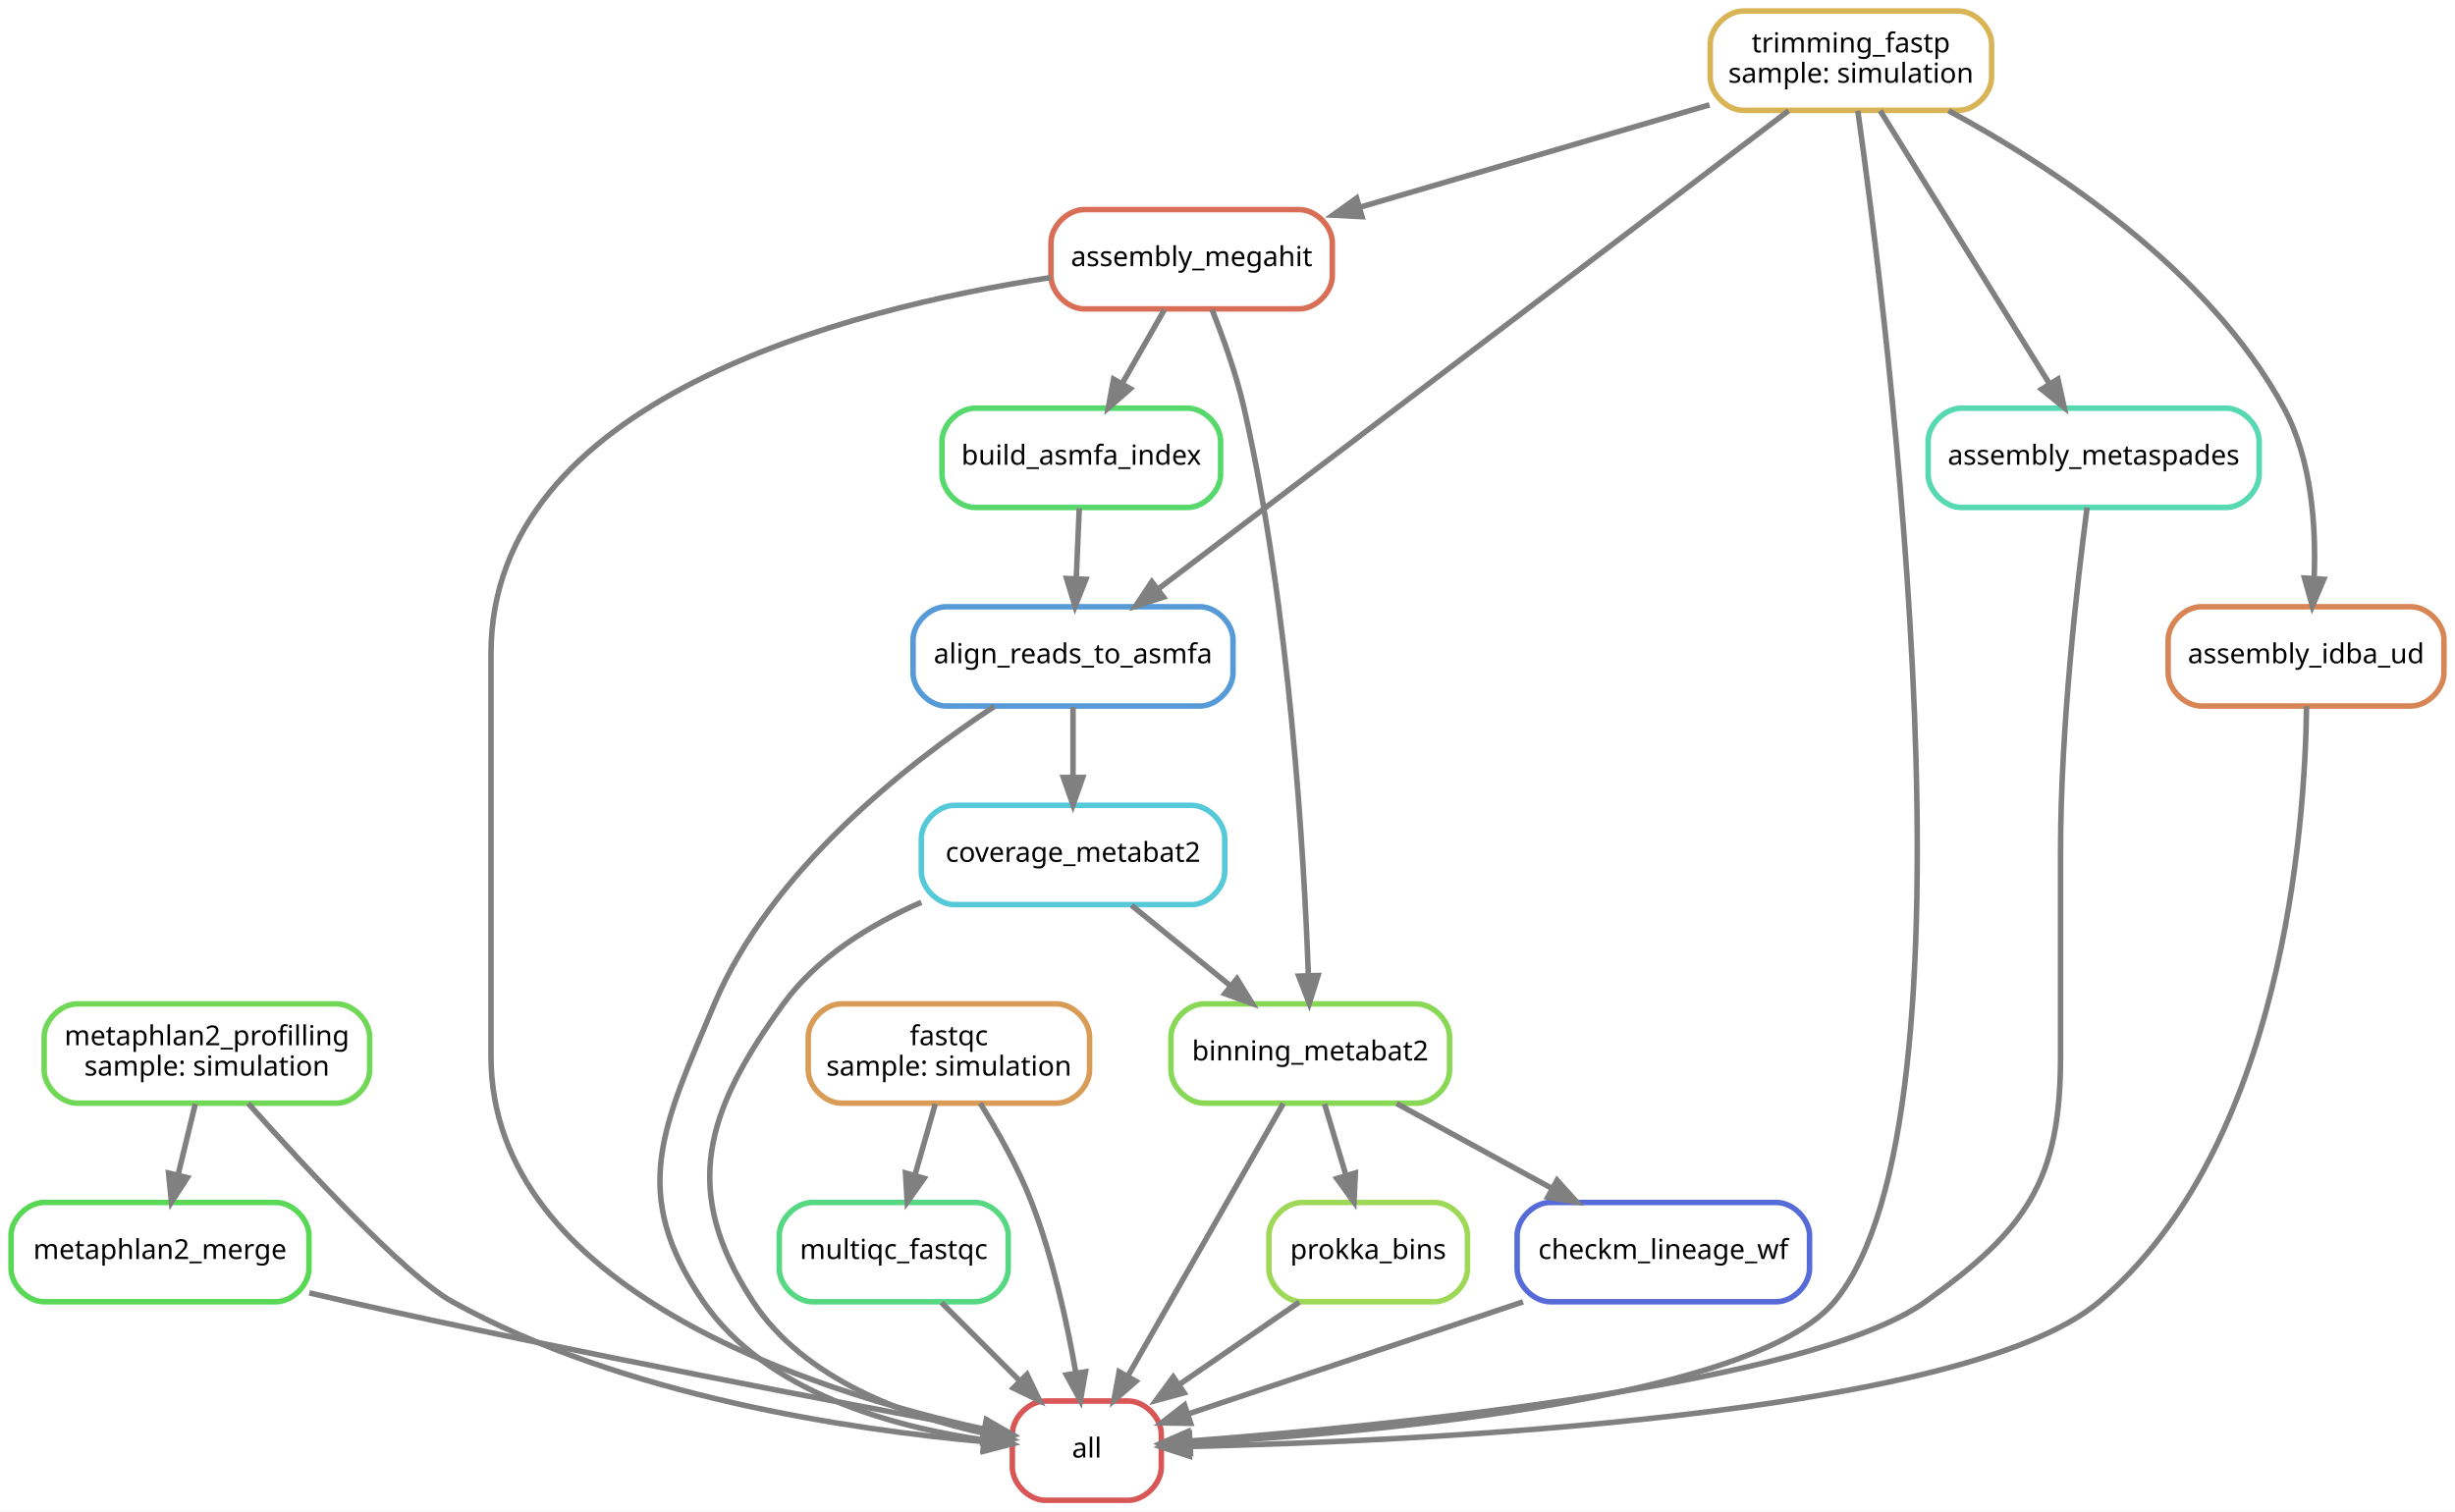
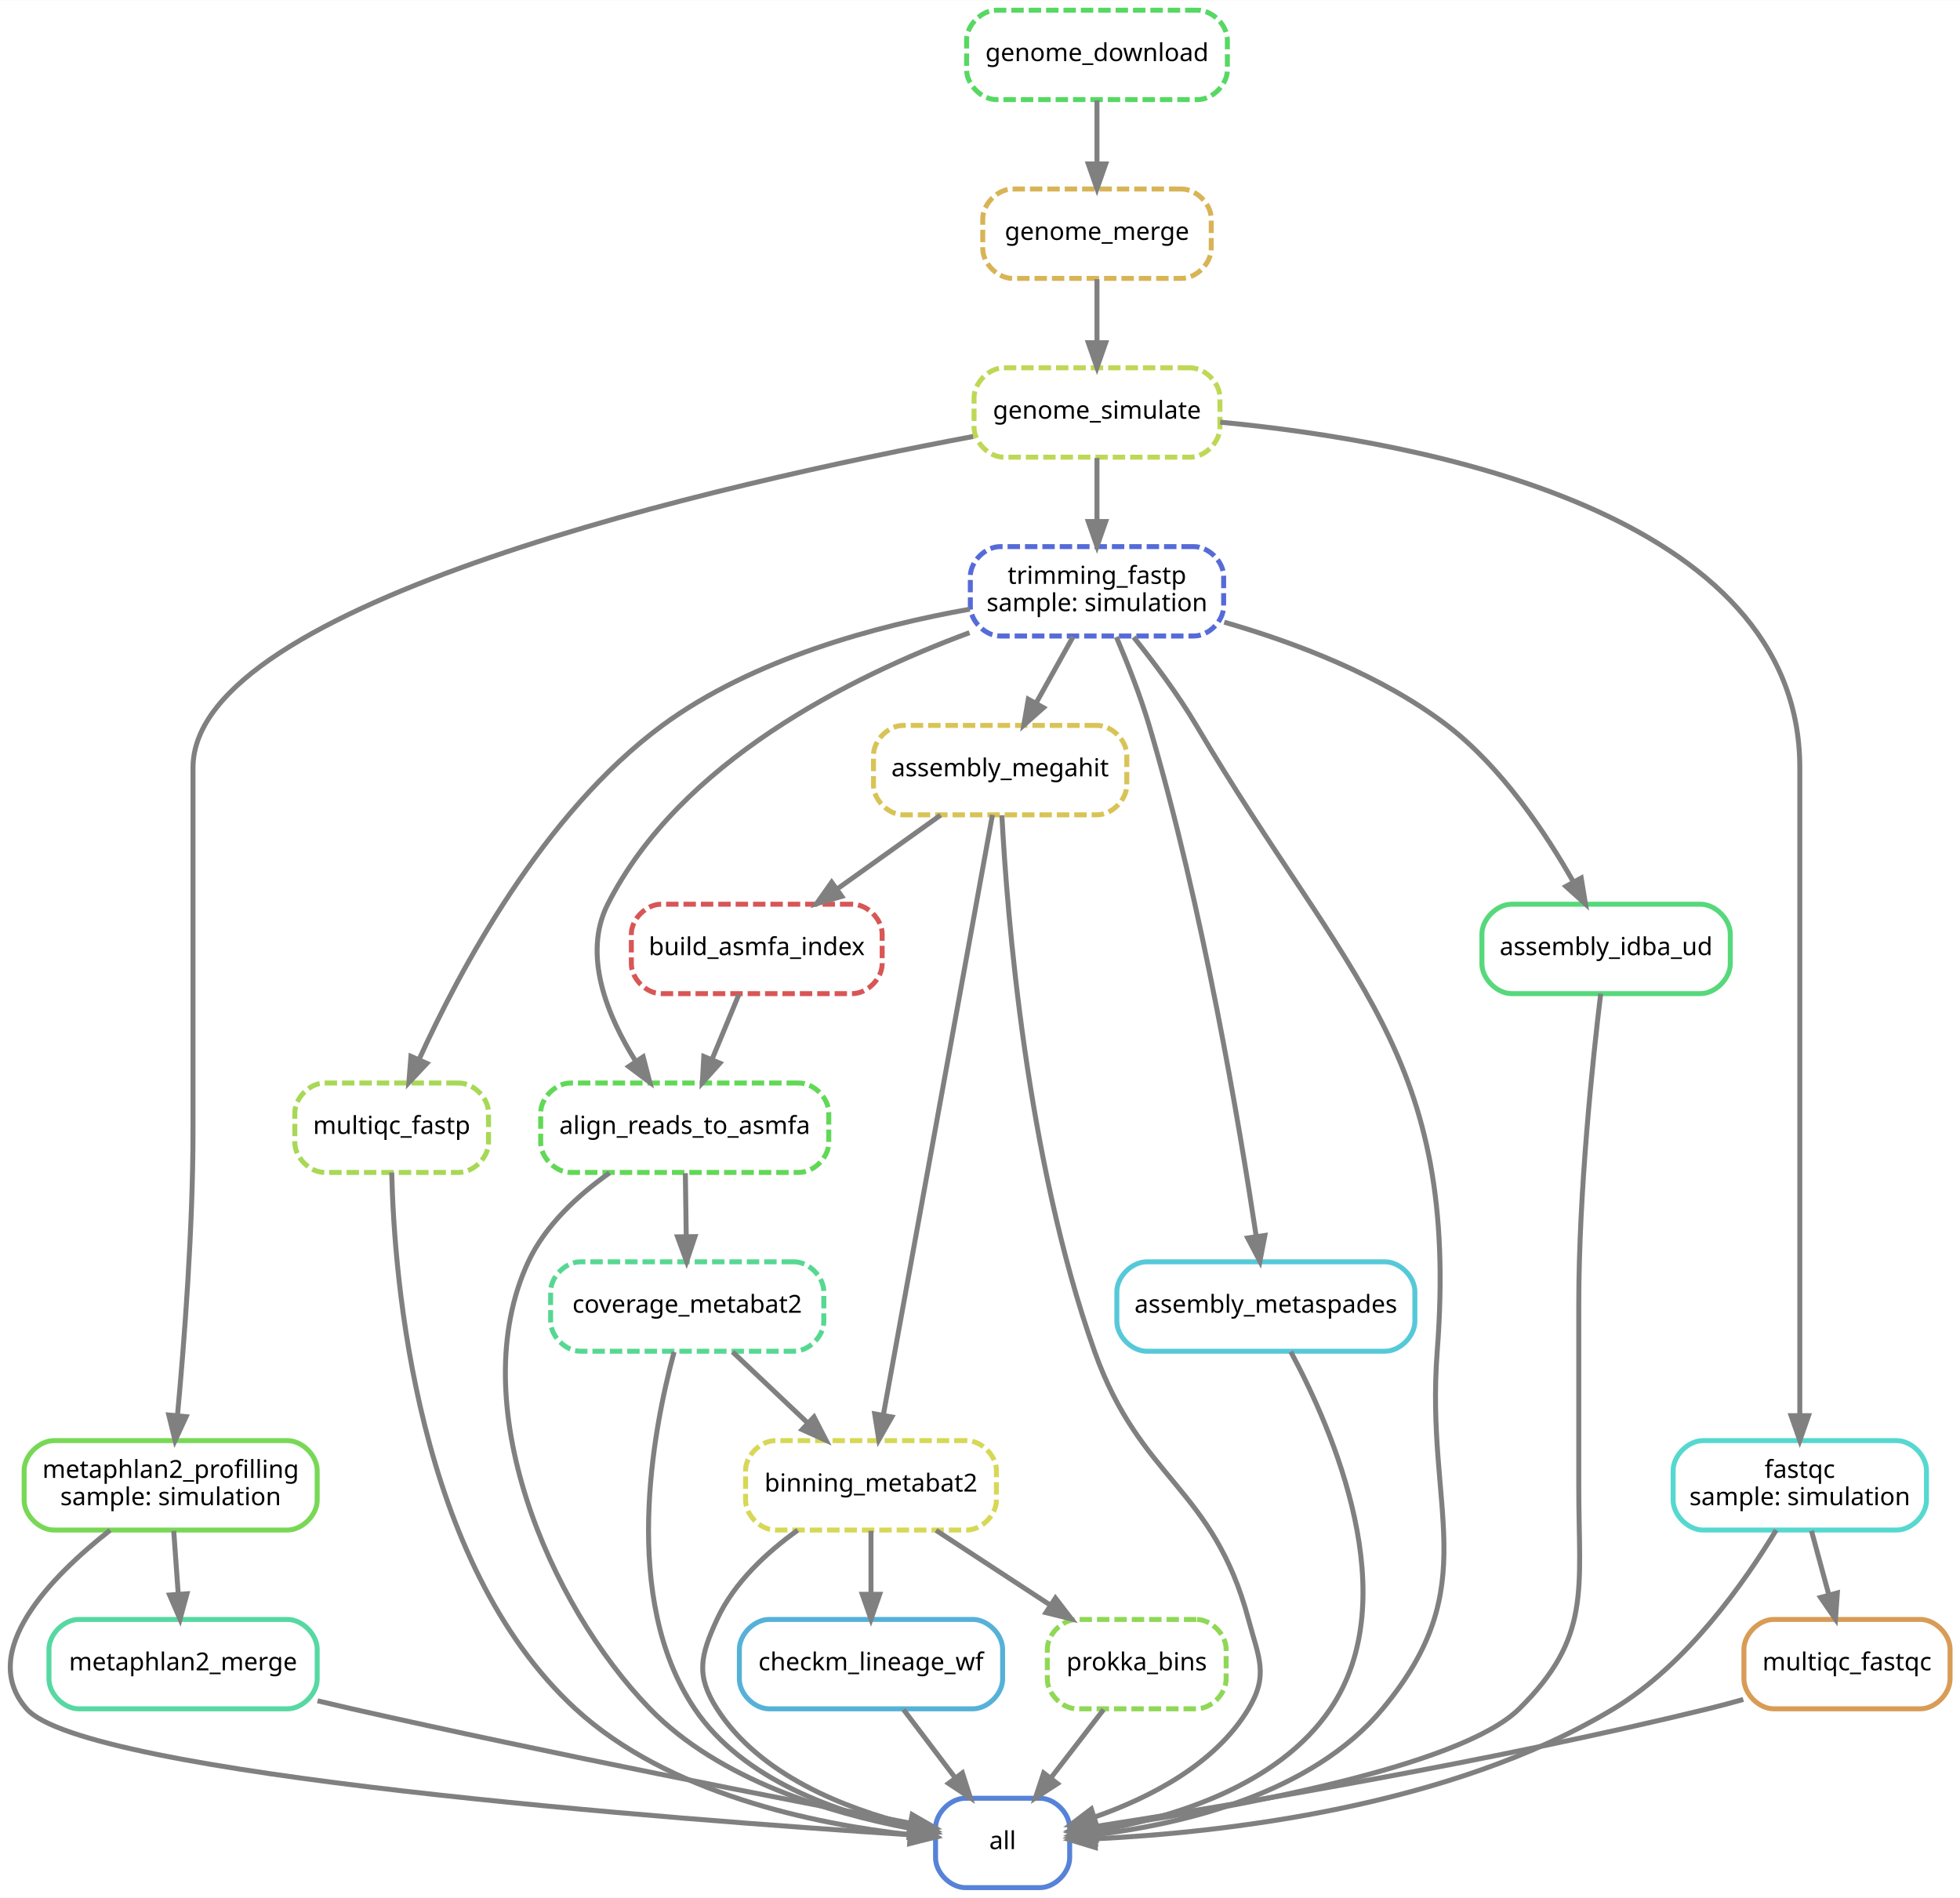
- <svg xmlns="http://www.w3.org/2000/svg" width="890pt" height="548pt" viewBox="0.00 0.00 890.00 548.00">
-   <g id="graph0" class="graph" transform="scale(1 1) rotate(0) translate(4 544)">
-     <polygon fill="white" stroke="none" points="-4,4 -4,-544 886,-544 886,4 -4,4" />
+ <svg xmlns="http://www.w3.org/2000/svg" width="789pt" height="764pt" viewBox="0.00 0.00 789.22 764.00">
+   <g id="graph0" class="graph" transform="scale(1 1) rotate(0) translate(4 760)">
+     <polygon fill="white" stroke="none" points="-4,4 -4,-760 785.216,-760 785.216,4 -4,4" />
    <g id="node1" class="node">
-       <path fill="none" stroke="#d85656" stroke-width="2" d="M405,-36C405,-36 375,-36 375,-36 369,-36 363,-30 363,-24 363,-24 363,-12 363,-12 363,-6 369,-0 375,-0 375,-0 405,-0 405,-0 411,-0 417,-6 417,-12 417,-12 417,-24 417,-24 417,-30 411,-36 405,-36" />
-       <text text-anchor="middle" x="390" y="-15.5" font-family="sans" font-size="10.00">all</text>
+       <path fill="none" stroke="#5682d8" stroke-width="2" d="M414.716,-36C414.716,-36 384.716,-36 384.716,-36 378.716,-36 372.716,-30 372.716,-24 372.716,-24 372.716,-12 372.716,-12 372.716,-6 378.716,-0 384.716,-0 384.716,-0 414.716,-0 414.716,-0 420.716,-0 426.716,-6 426.716,-12 426.716,-12 426.716,-24 426.716,-24 426.716,-30 420.716,-36 414.716,-36" />
+       <text text-anchor="middle" x="399.716" y="-15.5" font-family="sans" font-size="10.00">all</text>
    </g>
    <g id="node2" class="node">
-       <path fill="none" stroke="#70d856" stroke-width="2" d="M118,-180C118,-180 24,-180 24,-180 18,-180 12,-174 12,-168 12,-168 12,-156 12,-156 12,-150 18,-144 24,-144 24,-144 118,-144 118,-144 124,-144 130,-150 130,-156 130,-156 130,-168 130,-168 130,-174 124,-180 118,-180" />
-       <text text-anchor="middle" x="71" y="-165" font-family="sans" font-size="10.00">metaphlan2_profilling</text>
-       <text text-anchor="middle" x="71" y="-154" font-family="sans" font-size="10.00">sample: simulation</text>
+       <path fill="none" stroke="#56b1d8" stroke-width="2" d="M387.716,-108C387.716,-108 305.716,-108 305.716,-108 299.716,-108 293.716,-102 293.716,-96 293.716,-96 293.716,-84 293.716,-84 293.716,-78 299.716,-72 305.716,-72 305.716,-72 387.716,-72 387.716,-72 393.716,-72 399.716,-78 399.716,-84 399.716,-84 399.716,-96 399.716,-96 399.716,-102 393.716,-108 387.716,-108" />
+       <text text-anchor="middle" x="346.716" y="-87.5" font-family="sans" font-size="10.00">checkm_lineage_wf</text>
    </g>
    <g id="edge1" class="edge">
-       <path fill="none" stroke="grey" stroke-width="2" d="M86.014,-143.873C106.606,-120.771 142.989,-81.425 160,-72 221.981,-37.66 305.17,-25.529 352.637,-21.273" />
-       <polygon fill="grey" stroke="grey" stroke-width="2" points="353.091,-24.747 362.769,-20.436 352.514,-17.771 353.091,-24.747" />
+       <path fill="none" stroke="grey" stroke-width="2" d="M359.817,-71.697C366.107,-63.389 373.764,-53.277 380.681,-44.141" />
+       <polygon fill="grey" stroke="grey" stroke-width="2" points="383.52,-46.19 386.766,-36.104 377.939,-41.964 383.52,-46.19" />
+     </g>
+     <g id="node3" class="node">
+       <path fill="none" stroke="#56d8a2" stroke-width="2" d="M111.716,-108C111.716,-108 27.716,-108 27.716,-108 21.716,-108 15.716,-102 15.716,-96 15.716,-96 15.716,-84 15.716,-84 15.716,-78 21.716,-72 27.716,-72 27.716,-72 111.716,-72 111.716,-72 117.716,-72 123.716,-78 123.716,-84 123.716,-84 123.716,-96 123.716,-96 123.716,-102 117.716,-108 111.716,-108" />
+       <text text-anchor="middle" x="69.716" y="-87.5" font-family="sans" font-size="10.00">metaphlan2_merge</text>
+     </g>
+     <g id="edge2" class="edge">
+       <path fill="none" stroke="grey" stroke-width="2" d="M123.854,-75.23C128.536,-74.111 133.206,-73.019 137.716,-72 217.543,-53.958 311.719,-35.622 362.594,-25.959" />
+       <polygon fill="grey" stroke="grey" stroke-width="2" points="363.299,-29.388 372.473,-24.089 361.997,-22.51 363.299,-29.388" />
+     </g>
+     <g id="node4" class="node">
+       <path fill="none" stroke="#78d856" stroke-width="2" d="M111.716,-180C111.716,-180 17.716,-180 17.716,-180 11.716,-180 5.716,-174 5.716,-168 5.716,-168 5.716,-156 5.716,-156 5.716,-150 11.716,-144 17.716,-144 17.716,-144 111.716,-144 111.716,-144 117.716,-144 123.716,-150 123.716,-156 123.716,-156 123.716,-168 123.716,-168 123.716,-174 117.716,-180 111.716,-180" />
+       <text text-anchor="middle" x="64.716" y="-165" font-family="sans" font-size="10.00">metaphlan2_profilling</text>
+       <text text-anchor="middle" x="64.716" y="-154" font-family="sans" font-size="10.00">sample: simulation</text>
+     </g>
+     <g id="edge3" class="edge">
+       <path fill="none" stroke="grey" stroke-width="2" d="M40.348,-143.942C16.572,-125.26 -13.312,-94.911 6.716,-72 29.977,-45.392 268.762,-27.37 362.365,-21.279" />
+       <polygon fill="grey" stroke="grey" stroke-width="2" points="362.764,-24.761 372.519,-20.628 362.316,-17.775 362.764,-24.761" />
+     </g>
+     <g id="edge16" class="edge">
+       <path fill="none" stroke="grey" stroke-width="2" d="M65.952,-143.697C66.503,-135.983 67.165,-126.712 67.78,-118.112" />
+       <polygon fill="grey" stroke="grey" stroke-width="2" points="71.273,-118.328 68.495,-108.104 64.291,-117.83 71.273,-118.328" />
+     </g>
+     <g id="node5" class="node">
+       <path fill="none" stroke="#566bd8" stroke-width="2" stroke-dasharray="5,2" d="M476.716,-540C476.716,-540 398.716,-540 398.716,-540 392.716,-540 386.716,-534 386.716,-528 386.716,-528 386.716,-516 386.716,-516 386.716,-510 392.716,-504 398.716,-504 398.716,-504 476.716,-504 476.716,-504 482.716,-504 488.716,-510 488.716,-516 488.716,-516 488.716,-528 488.716,-528 488.716,-534 482.716,-540 476.716,-540" />
+       <text text-anchor="middle" x="437.716" y="-525" font-family="sans" font-size="10.00">trimming_fastp</text>
+       <text text-anchor="middle" x="437.716" y="-514" font-family="sans" font-size="10.00">sample: simulation</text>
+     </g>
+     <g id="edge4" class="edge">
+       <path fill="none" stroke="grey" stroke-width="2" d="M452.463,-503.55C460.514,-493.535 470.32,-480.501 477.716,-468 538.83,-364.716 583.805,-335.666 574.716,-216 569.813,-151.443 594.15,-121.748 552.716,-72 524.144,-37.694 472.135,-25.555 436.767,-21.283" />
+       <polygon fill="grey" stroke="grey" stroke-width="2" points="437.13,-17.802 426.818,-20.234 436.396,-24.763 437.13,-17.802" />
    </g>
    <g id="node7" class="node">
-       <path fill="none" stroke="#59d856" stroke-width="2" d="M96,-108C96,-108 12,-108 12,-108 6,-108 0,-102 0,-96 0,-96 0,-84 0,-84 0,-78 6,-72 12,-72 12,-72 96,-72 96,-72 102,-72 108,-78 108,-84 108,-84 108,-96 108,-96 108,-102 102,-108 96,-108" />
-       <text text-anchor="middle" x="54" y="-87.5" font-family="sans" font-size="10.00">metaphlan2_merge</text>
+       <path fill="none" stroke="#56d87b" stroke-width="2" d="M680.716,-396C680.716,-396 604.716,-396 604.716,-396 598.716,-396 592.716,-390 592.716,-384 592.716,-384 592.716,-372 592.716,-372 592.716,-366 598.716,-360 604.716,-360 604.716,-360 680.716,-360 680.716,-360 686.716,-360 692.716,-366 692.716,-372 692.716,-372 692.716,-384 692.716,-384 692.716,-390 686.716,-396 680.716,-396" />
+       <text text-anchor="middle" x="642.716" y="-375.5" font-family="sans" font-size="10.00">assembly_idba_ud</text>
+     </g>
+     <g id="edge20" class="edge">
+       <path fill="none" stroke="grey" stroke-width="2" d="M488.955,-509.57C517.439,-501.392 552.346,-488.191 578.716,-468 600.762,-451.12 618.467,-424.574 629.618,-404.861" />
+       <polygon fill="grey" stroke="grey" stroke-width="2" points="632.694,-406.53 634.414,-396.076 626.55,-403.176 632.694,-406.53" />
+     </g>
+     <g id="node8" class="node">
+       <path fill="none" stroke="#a7d856" stroke-width="2" stroke-dasharray="5,2" d="M180.716,-324C180.716,-324 126.716,-324 126.716,-324 120.716,-324 114.716,-318 114.716,-312 114.716,-312 114.716,-300 114.716,-300 114.716,-294 120.716,-288 126.716,-288 126.716,-288 180.716,-288 180.716,-288 186.716,-288 192.716,-294 192.716,-300 192.716,-300 192.716,-312 192.716,-312 192.716,-318 186.716,-324 180.716,-324" />
+       <text text-anchor="middle" x="153.716" y="-303.5" font-family="sans" font-size="10.00">multiqc_fastp</text>
+     </g>
+     <g id="edge21" class="edge">
+       <path fill="none" stroke="grey" stroke-width="2" d="M386.499,-514.804C349.236,-508.211 299.138,-494.828 262.716,-468 214.647,-432.592 180.969,-369.258 164.743,-333.489" />
+       <polygon fill="grey" stroke="grey" stroke-width="2" points="167.872,-331.911 160.631,-324.177 161.469,-334.738 167.872,-331.911" />
+     </g>
+     <g id="node9" class="node">
+       <path fill="none" stroke="#61d856" stroke-width="2" stroke-dasharray="5,2" d="M317.716,-324C317.716,-324 225.716,-324 225.716,-324 219.716,-324 213.716,-318 213.716,-312 213.716,-312 213.716,-300 213.716,-300 213.716,-294 219.716,-288 225.716,-288 225.716,-288 317.716,-288 317.716,-288 323.716,-288 329.716,-294 329.716,-300 329.716,-300 329.716,-312 329.716,-312 329.716,-318 323.716,-324 317.716,-324" />
+       <text text-anchor="middle" x="271.716" y="-303.5" font-family="sans" font-size="10.00">align_reads_to_asmfa</text>
+     </g>
+     <g id="edge23" class="edge">
+       <path fill="none" stroke="grey" stroke-width="2" d="M386.373,-505.342C338.319,-487.549 269.711,-453.281 240.716,-396 230.365,-375.551 240.624,-350.834 252.036,-332.641" />
+       <polygon fill="grey" stroke="grey" stroke-width="2" points="254.98,-334.536 257.647,-324.282 249.168,-330.635 254.98,-334.536" />
+     </g>
+     <g id="node12" class="node">
+       <path fill="none" stroke="#d8c356" stroke-width="2" stroke-dasharray="5,2" d="M437.716,-468C437.716,-468 359.716,-468 359.716,-468 353.716,-468 347.716,-462 347.716,-456 347.716,-456 347.716,-444 347.716,-444 347.716,-438 353.716,-432 359.716,-432 359.716,-432 437.716,-432 437.716,-432 443.716,-432 449.716,-438 449.716,-444 449.716,-444 449.716,-456 449.716,-456 449.716,-462 443.716,-468 437.716,-468" />
+       <text text-anchor="middle" x="398.716" y="-447.5" font-family="sans" font-size="10.00">assembly_megahit</text>
+     </g>
+     <g id="edge27" class="edge">
+       <path fill="none" stroke="grey" stroke-width="2" d="M428.076,-503.697C423.589,-495.644 418.158,-485.894 413.192,-476.982" />
+       <polygon fill="grey" stroke="grey" stroke-width="2" points="416.17,-475.137 408.246,-468.104 410.055,-478.544 416.17,-475.137" />
+     </g>
+     <g id="node13" class="node">
+       <path fill="none" stroke="#56c9d8" stroke-width="2" d="M553.716,-252C553.716,-252 457.716,-252 457.716,-252 451.716,-252 445.716,-246 445.716,-240 445.716,-240 445.716,-228 445.716,-228 445.716,-222 451.716,-216 457.716,-216 457.716,-216 553.716,-216 553.716,-216 559.716,-216 565.716,-222 565.716,-228 565.716,-228 565.716,-240 565.716,-240 565.716,-246 559.716,-252 553.716,-252" />
+       <text text-anchor="middle" x="505.716" y="-231.5" font-family="sans" font-size="10.00">assembly_metaspades</text>
+     </g>
+     <g id="edge28" class="edge">
+       <path fill="none" stroke="grey" stroke-width="2" d="M445.516,-503.61C449.866,-493.396 455.116,-480.146 458.716,-468 480.338,-395.052 495.194,-306.321 501.815,-262.38" />
+       <polygon fill="grey" stroke="grey" stroke-width="2" points="505.318,-262.616 503.32,-252.211 498.394,-261.591 505.318,-262.616" />
+     </g>
+     <g id="node6" class="node">
+       <path fill="none" stroke="#56d8d0" stroke-width="2" d="M759.716,-180C759.716,-180 681.716,-180 681.716,-180 675.716,-180 669.716,-174 669.716,-168 669.716,-168 669.716,-156 669.716,-156 669.716,-150 675.716,-144 681.716,-144 681.716,-144 759.716,-144 759.716,-144 765.716,-144 771.716,-150 771.716,-156 771.716,-156 771.716,-168 771.716,-168 771.716,-174 765.716,-180 759.716,-180" />
+       <text text-anchor="middle" x="720.716" y="-165" font-family="sans" font-size="10.00">fastqc</text>
+       <text text-anchor="middle" x="720.716" y="-154" font-family="sans" font-size="10.00">sample: simulation</text>
+     </g>
+     <g id="edge5" class="edge">
+       <path fill="none" stroke="grey" stroke-width="2" d="M711.195,-143.969C698.844,-123.534 675.328,-89.806 645.716,-72 579.652,-32.275 487.79,-22.133 437.078,-19.665" />
+       <polygon fill="grey" stroke="grey" stroke-width="2" points="437.041,-16.161 426.906,-19.247 436.754,-23.155 437.041,-16.161" />
+     </g>
+     <g id="node15" class="node">
+       <path fill="none" stroke="#d89c56" stroke-width="2" d="M769.216,-108C769.216,-108 710.216,-108 710.216,-108 704.216,-108 698.216,-102 698.216,-96 698.216,-96 698.216,-84 698.216,-84 698.216,-78 704.216,-72 710.216,-72 710.216,-72 769.216,-72 769.216,-72 775.216,-72 781.216,-78 781.216,-84 781.216,-84 781.216,-96 781.216,-96 781.216,-102 775.216,-108 769.216,-108" />
+       <text text-anchor="middle" x="739.716" y="-87.5" font-family="sans" font-size="10.00">multiqc_fastqc</text>
+     </g>
+     <g id="edge30" class="edge">
+       <path fill="none" stroke="grey" stroke-width="2" d="M725.413,-143.697C727.53,-135.898 730.078,-126.509 732.434,-117.829" />
+       <polygon fill="grey" stroke="grey" stroke-width="2" points="735.832,-118.672 735.074,-108.104 729.076,-116.838 735.832,-118.672" />
+     </g>
+     <g id="edge6" class="edge">
+       <path fill="none" stroke="grey" stroke-width="2" d="M640.543,-359.984C637.337,-333.369 631.716,-280.25 631.716,-235 631.716,-235 631.716,-235 631.716,-161 631.716,-120.031 636.886,-100.767 607.716,-72 583.775,-48.389 490.22,-31.728 437.099,-23.953" />
+       <polygon fill="grey" stroke="grey" stroke-width="2" points="437.441,-20.466 427.047,-22.516 436.451,-27.395 437.441,-20.466" />
+     </g>
+     <g id="edge7" class="edge">
+       <path fill="none" stroke="grey" stroke-width="2" d="M153.731,-287.954C154.743,-244.874 163.664,-130.886 227.716,-72 265.038,-37.689 324.139,-25.58 362.423,-21.313" />
+       <polygon fill="grey" stroke="grey" stroke-width="2" points="363.026,-24.771 372.634,-20.306 362.338,-17.805 363.026,-24.771" />
+     </g>
+     <g id="edge8" class="edge">
+       <path fill="none" stroke="grey" stroke-width="2" d="M241.417,-287.805C228.838,-278.898 215.593,-266.772 208.716,-252 182.36,-195.384 216.84,-114.089 257.716,-72 285.634,-43.253 330.586,-29.953 362.427,-23.894" />
+       <polygon fill="grey" stroke="grey" stroke-width="2" points="363.429,-27.272 372.679,-22.105 362.226,-20.376 363.429,-27.272" />
+     </g>
+     <g id="node11" class="node">
+       <path fill="none" stroke="#56d892" stroke-width="2" stroke-dasharray="5,2" d="M315.716,-252C315.716,-252 229.716,-252 229.716,-252 223.716,-252 217.716,-246 217.716,-240 217.716,-240 217.716,-228 217.716,-228 217.716,-222 223.716,-216 229.716,-216 229.716,-216 315.716,-216 315.716,-216 321.716,-216 327.716,-222 327.716,-228 327.716,-228 327.716,-240 327.716,-240 327.716,-246 321.716,-252 315.716,-252" />
+       <text text-anchor="middle" x="272.716" y="-231.5" font-family="sans" font-size="10.00">coverage_metabat2</text>
+     </g>
+     <g id="edge26" class="edge">
+       <path fill="none" stroke="grey" stroke-width="2" d="M271.964,-287.697C272.074,-279.983 272.206,-270.712 272.329,-262.112" />
+       <polygon fill="grey" stroke="grey" stroke-width="2" points="275.829,-262.153 272.472,-252.104 268.829,-262.053 275.829,-262.153" />
+     </g>
+     <g id="node10" class="node">
+       <path fill="none" stroke="#d6d856" stroke-width="2" stroke-dasharray="5,2" d="M385.216,-180C385.216,-180 308.216,-180 308.216,-180 302.216,-180 296.216,-174 296.216,-168 296.216,-168 296.216,-156 296.216,-156 296.216,-150 302.216,-144 308.216,-144 308.216,-144 385.216,-144 385.216,-144 391.216,-144 397.216,-150 397.216,-156 397.216,-156 397.216,-168 397.216,-168 397.216,-174 391.216,-180 385.216,-180" />
+       <text text-anchor="middle" x="346.716" y="-159.5" font-family="sans" font-size="10.00">binning_metabat2</text>
+     </g>
+     <g id="edge9" class="edge">
+       <path fill="none" stroke="grey" stroke-width="2" d="M317.212,-143.937C304.734,-134.988 291.531,-122.79 284.716,-108 278.021,-93.468 276.089,-85.475 284.716,-72 301.796,-45.322 336.082,-31.885 362.794,-25.235" />
+       <polygon fill="grey" stroke="grey" stroke-width="2" points="363.633,-28.634 372.609,-23.006 362.082,-21.808 363.633,-28.634" />
+     </g>
+     <g id="edge15" class="edge">
+       <path fill="none" stroke="grey" stroke-width="2" d="M346.716,-143.697C346.716,-135.983 346.716,-126.712 346.716,-118.112" />
+       <polygon fill="grey" stroke="grey" stroke-width="2" points="350.216,-118.104 346.716,-108.104 343.216,-118.104 350.216,-118.104" />
+     </g>
+     <g id="node14" class="node">
+       <path fill="none" stroke="#8fd856" stroke-width="2" stroke-dasharray="5,2" d="M477.716,-108C477.716,-108 429.716,-108 429.716,-108 423.716,-108 417.716,-102 417.716,-96 417.716,-96 417.716,-84 417.716,-84 417.716,-78 423.716,-72 429.716,-72 429.716,-72 477.716,-72 477.716,-72 483.716,-72 489.716,-78 489.716,-84 489.716,-84 489.716,-96 489.716,-96 489.716,-102 483.716,-108 477.716,-108" />
+       <text text-anchor="middle" x="453.716" y="-87.5" font-family="sans" font-size="10.00">prokka_bins</text>
+     </g>
+     <g id="edge29" class="edge">
+       <path fill="none" stroke="grey" stroke-width="2" d="M372.891,-143.876C386.752,-134.808 403.958,-123.552 418.927,-113.759" />
+       <polygon fill="grey" stroke="grey" stroke-width="2" points="420.988,-116.593 427.441,-108.19 417.156,-110.735 420.988,-116.593" />
+     </g>
+     <g id="edge10" class="edge">
+       <path fill="none" stroke="grey" stroke-width="2" d="M267.429,-215.698C258.898,-184.111 245.887,-116.287 275.716,-72 295.053,-43.292 333.412,-30.066 362.373,-24.014" />
+       <polygon fill="grey" stroke="grey" stroke-width="2" points="363.386,-27.385 372.565,-22.094 362.09,-20.506 363.386,-27.385" />
+     </g>
+     <g id="edge25" class="edge">
+       <path fill="none" stroke="grey" stroke-width="2" d="M291.008,-215.697C300.149,-207.05 311.356,-196.449 321.316,-187.027" />
+       <polygon fill="grey" stroke="grey" stroke-width="2" points="323.775,-189.519 328.635,-180.104 318.965,-184.434 323.775,-189.519" />
+     </g>
+     <g id="edge11" class="edge">
+       <path fill="none" stroke="grey" stroke-width="2" d="M399.421,-431.813C401.477,-392.499 409.203,-293.434 436.716,-216 455.247,-163.847 484.457,-161.479 498.716,-108 502.838,-92.54 506.937,-85.726 498.716,-72 485.278,-49.563 458.739,-36.088 436.519,-28.343" />
+       <polygon fill="grey" stroke="grey" stroke-width="2" points="437.586,-25.009 426.995,-25.27 435.437,-31.671 437.586,-25.009" />
+     </g>
+     <g id="edge24" class="edge">
+       <path fill="none" stroke="grey" stroke-width="2" d="M395.619,-431.966C386.933,-384.192 362.284,-248.623 351.674,-190.266" />
+       <polygon fill="grey" stroke="grey" stroke-width="2" points="355.095,-189.519 349.863,-180.306 348.208,-190.771 355.095,-189.519" />
+     </g>
+     <g id="node17" class="node">
+       <path fill="none" stroke="#d85656" stroke-width="2" stroke-dasharray="5,2" d="M339.216,-396C339.216,-396 262.216,-396 262.216,-396 256.216,-396 250.216,-390 250.216,-384 250.216,-384 250.216,-372 250.216,-372 250.216,-366 256.216,-360 262.216,-360 262.216,-360 339.216,-360 339.216,-360 345.216,-360 351.216,-366 351.216,-372 351.216,-372 351.216,-384 351.216,-384 351.216,-390 345.216,-396 339.216,-396" />
+       <text text-anchor="middle" x="300.716" y="-375.5" font-family="sans" font-size="10.00">build_asmfa_index</text>
+     </g>
+     <g id="edge32" class="edge">
+       <path fill="none" stroke="grey" stroke-width="2" d="M374.743,-431.876C362.167,-422.893 346.584,-411.763 332.964,-402.034" />
+       <polygon fill="grey" stroke="grey" stroke-width="2" points="334.954,-399.154 324.782,-396.19 330.885,-404.85 334.954,-399.154" />
+     </g>
+     <g id="edge12" class="edge">
+       <path fill="none" stroke="grey" stroke-width="2" d="M515.752,-215.797C532.624,-184.372 562.005,-116.801 531.716,-72 510.715,-40.937 468.191,-28.078 437.063,-22.755" />
+       <polygon fill="grey" stroke="grey" stroke-width="2" points="437.403,-19.267 426.991,-21.224 436.351,-26.187 437.403,-19.267" />
+     </g>
+     <g id="edge13" class="edge">
+       <path fill="none" stroke="grey" stroke-width="2" d="M440.368,-71.697C433.96,-63.389 426.159,-53.277 419.111,-44.141" />
+       <polygon fill="grey" stroke="grey" stroke-width="2" points="421.79,-41.884 412.911,-36.104 416.248,-46.16 421.79,-41.884" />
+     </g>
+     <g id="edge14" class="edge">
+       <path fill="none" stroke="grey" stroke-width="2" d="M697.962,-75.775C693.178,-74.424 688.355,-73.133 683.716,-72 596.06,-50.585 491.348,-33.094 436.842,-24.588" />
+       <polygon fill="grey" stroke="grey" stroke-width="2" points="437.365,-21.128 426.948,-23.057 436.295,-28.045 437.365,-21.128" />
+     </g>
+     <g id="node16" class="node">
+       <path fill="none" stroke="#bed856" stroke-width="2" stroke-dasharray="5,2" d="M475.216,-612C475.216,-612 400.216,-612 400.216,-612 394.216,-612 388.216,-606 388.216,-600 388.216,-600 388.216,-588 388.216,-588 388.216,-582 394.216,-576 400.216,-576 400.216,-576 475.216,-576 475.216,-576 481.216,-576 487.216,-582 487.216,-588 487.216,-588 487.216,-600 487.216,-600 487.216,-606 481.216,-612 475.216,-612" />
+       <text text-anchor="middle" x="437.716" y="-591.5" font-family="sans" font-size="10.00">genome_simulate</text>
+     </g>
+     <g id="edge17" class="edge">
+       <path fill="none" stroke="grey" stroke-width="2" d="M387.867,-584.354C288.176,-565.643 73.716,-517.646 73.716,-451 73.716,-451 73.716,-451 73.716,-305 73.716,-264.916 70.1,-218.594 67.452,-190.048" />
+       <polygon fill="grey" stroke="grey" stroke-width="2" points="70.93,-189.649 66.494,-180.027 63.962,-190.315 70.93,-189.649" />
+     </g>
+     <g id="edge18" class="edge">
+       <path fill="none" stroke="grey" stroke-width="2" d="M437.716,-575.697C437.716,-567.983 437.716,-558.712 437.716,-550.112" />
+       <polygon fill="grey" stroke="grey" stroke-width="2" points="441.216,-550.104 437.716,-540.104 434.216,-550.104 441.216,-550.104" />
    </g>
    <g id="edge19" class="edge">
-       <path fill="none" stroke="grey" stroke-width="2" d="M66.798,-143.697C64.904,-135.898 62.623,-126.509 60.516,-117.829" />
-       <polygon fill="grey" stroke="grey" stroke-width="2" points="63.915,-116.996 58.154,-108.104 57.113,-118.648 63.915,-116.996" />
-     </g>
-     <g id="node3" class="node">
-       <path fill="none" stroke="#569ad8" stroke-width="2" d="M431,-324C431,-324 339,-324 339,-324 333,-324 327,-318 327,-312 327,-312 327,-300 327,-300 327,-294 333,-288 339,-288 339,-288 431,-288 431,-288 437,-288 443,-294 443,-300 443,-300 443,-312 443,-312 443,-318 437,-324 431,-324" />
-       <text text-anchor="middle" x="385" y="-303.5" font-family="sans" font-size="10.00">align_reads_to_asmfa</text>
-     </g>
-     <g id="edge2" class="edge">
-       <path fill="none" stroke="grey" stroke-width="2" d="M356.433,-287.84C324.731,-266.929 275.361,-228.331 255,-180 236.352,-135.735 223.75,-111.555 251,-72 273.675,-39.087 319.729,-26.599 352.611,-21.869" />
-       <polygon fill="grey" stroke="grey" stroke-width="2" points="353.293,-25.31 362.778,-20.589 352.419,-18.365 353.293,-25.31" />
-     </g>
-     <g id="node10" class="node">
-       <path fill="none" stroke="#56c9d8" stroke-width="2" d="M428,-252C428,-252 342,-252 342,-252 336,-252 330,-246 330,-240 330,-240 330,-228 330,-228 330,-222 336,-216 342,-216 342,-216 428,-216 428,-216 434,-216 440,-222 440,-228 440,-228 440,-240 440,-240 440,-246 434,-252 428,-252" />
-       <text text-anchor="middle" x="385" y="-231.5" font-family="sans" font-size="10.00">coverage_metabat2</text>
-     </g>
-     <g id="edge21" class="edge">
-       <path fill="none" stroke="grey" stroke-width="2" d="M385,-287.697C385,-279.983 385,-270.712 385,-262.112" />
-       <polygon fill="grey" stroke="grey" stroke-width="2" points="388.5,-262.104 385,-252.104 381.5,-262.104 388.5,-262.104" />
-     </g>
-     <g id="node4" class="node">
-       <path fill="none" stroke="#566bd8" stroke-width="2" d="M640,-108C640,-108 558,-108 558,-108 552,-108 546,-102 546,-96 546,-96 546,-84 546,-84 546,-78 552,-72 558,-72 558,-72 640,-72 640,-72 646,-72 652,-78 652,-84 652,-84 652,-96 652,-96 652,-102 646,-108 640,-108" />
-       <text text-anchor="middle" x="599" y="-87.5" font-family="sans" font-size="10.00">checkm_lineage_wf</text>
-     </g>
-     <g id="edge3" class="edge">
-       <path fill="none" stroke="grey" stroke-width="2" d="M548.14,-71.966C510.691,-59.423 460.631,-42.656 426.952,-31.376" />
-       <polygon fill="grey" stroke="grey" stroke-width="2" points="427.652,-27.92 417.058,-28.062 425.429,-34.557 427.652,-27.92" />
-     </g>
-     <g id="node5" class="node">
-       <path fill="none" stroke="#d8b456" stroke-width="2" d="M706,-540C706,-540 628,-540 628,-540 622,-540 616,-534 616,-528 616,-528 616,-516 616,-516 616,-510 622,-504 628,-504 628,-504 706,-504 706,-504 712,-504 718,-510 718,-516 718,-516 718,-528 718,-528 718,-534 712,-540 706,-540" />
-       <text text-anchor="middle" x="667" y="-525" font-family="sans" font-size="10.00">trimming_fastp</text>
-       <text text-anchor="middle" x="667" y="-514" font-family="sans" font-size="10.00">sample: simulation</text>
-     </g>
-     <g id="edge4" class="edge">
-       <path fill="none" stroke="grey" stroke-width="2" d="M669.503,-503.867C679.913,-429.908 716.699,-138.733 661,-72 631.622,-36.802 494.866,-24.614 427.584,-20.701" />
-       <polygon fill="grey" stroke="grey" stroke-width="2" points="427.586,-17.196 417.409,-20.142 427.202,-24.185 427.586,-17.196" />
-     </g>
-     <g id="edge15" class="edge">
-       <path fill="none" stroke="grey" stroke-width="2" d="M644.399,-503.849C594.176,-465.736 473.221,-373.948 415.999,-330.524" />
-       <polygon fill="grey" stroke="grey" stroke-width="2" points="417.79,-327.489 407.708,-324.232 413.558,-333.066 417.79,-327.489" />
-     </g>
-     <g id="node12" class="node">
-       <path fill="none" stroke="#d86e56" stroke-width="2" d="M467,-468C467,-468 389,-468 389,-468 383,-468 377,-462 377,-456 377,-456 377,-444 377,-444 377,-438 383,-432 389,-432 389,-432 467,-432 467,-432 473,-432 479,-438 479,-444 479,-444 479,-456 479,-456 479,-462 473,-468 467,-468" />
-       <text text-anchor="middle" x="428" y="-447.5" font-family="sans" font-size="10.00">assembly_megahit</text>
-     </g>
-     <g id="edge23" class="edge">
-       <path fill="none" stroke="grey" stroke-width="2" d="M615.729,-505.983C578.554,-495.095 528.131,-480.327 488.904,-468.838" />
-       <polygon fill="grey" stroke="grey" stroke-width="2" points="489.767,-465.444 479.187,-465.992 487.8,-472.162 489.767,-465.444" />
-     </g>
-     <g id="node13" class="node">
-       <path fill="none" stroke="#56d8b1" stroke-width="2" d="M803,-396C803,-396 707,-396 707,-396 701,-396 695,-390 695,-384 695,-384 695,-372 695,-372 695,-366 701,-360 707,-360 707,-360 803,-360 803,-360 809,-360 815,-366 815,-372 815,-372 815,-384 815,-384 815,-390 809,-396 803,-396" />
-       <text text-anchor="middle" x="755" y="-375.5" font-family="sans" font-size="10.00">assembly_metaspades</text>
-     </g>
-     <g id="edge24" class="edge">
-       <path fill="none" stroke="grey" stroke-width="2" d="M677.615,-503.871C692.877,-479.244 721.14,-433.638 738.959,-404.885" />
-       <polygon fill="grey" stroke="grey" stroke-width="2" points="742.055,-406.533 744.347,-396.189 736.105,-402.846 742.055,-406.533" />
-     </g>
-     <g id="node14" class="node">
-       <path fill="none" stroke="#d88556" stroke-width="2" d="M870,-324C870,-324 794,-324 794,-324 788,-324 782,-318 782,-312 782,-312 782,-300 782,-300 782,-294 788,-288 794,-288 794,-288 870,-288 870,-288 876,-288 882,-294 882,-300 882,-300 882,-312 882,-312 882,-318 876,-324 870,-324" />
-       <text text-anchor="middle" x="832" y="-303.5" font-family="sans" font-size="10.00">assembly_idba_ud</text>
-     </g>
-     <g id="edge25" class="edge">
-       <path fill="none" stroke="grey" stroke-width="2" d="M702.418,-503.848C739.747,-483.685 796.824,-446.461 824,-396 834.146,-377.16 835.681,-352.786 834.939,-334.31" />
-       <polygon fill="grey" stroke="grey" stroke-width="2" points="838.424,-333.953 834.287,-324.199 831.438,-334.404 838.424,-333.953" />
-     </g>
-     <g id="node6" class="node">
-       <path fill="none" stroke="#88d856" stroke-width="2" d="M509.5,-180C509.5,-180 432.5,-180 432.5,-180 426.5,-180 420.5,-174 420.5,-168 420.5,-168 420.5,-156 420.5,-156 420.5,-150 426.5,-144 432.5,-144 432.5,-144 509.5,-144 509.5,-144 515.5,-144 521.5,-150 521.5,-156 521.5,-156 521.5,-168 521.5,-168 521.5,-174 515.5,-180 509.5,-180" />
-       <text text-anchor="middle" x="471" y="-159.5" font-family="sans" font-size="10.00">binning_metabat2</text>
-     </g>
-     <g id="edge5" class="edge">
-       <path fill="none" stroke="grey" stroke-width="2" d="M461.23,-143.871C447.181,-119.244 421.167,-73.638 404.765,-44.885" />
-       <polygon fill="grey" stroke="grey" stroke-width="2" points="407.8,-43.141 399.805,-36.189 401.72,-46.61 407.8,-43.141" />
-     </g>
-     <g id="edge16" class="edge">
-       <path fill="none" stroke="grey" stroke-width="2" d="M502.312,-143.876C519.203,-134.639 540.247,-123.131 558.385,-113.212" />
-       <polygon fill="grey" stroke="grey" stroke-width="2" points="560.473,-116.059 567.567,-108.19 557.114,-109.917 560.473,-116.059" />
-     </g>
-     <g id="node8" class="node">
-       <path fill="none" stroke="#9fd856" stroke-width="2" d="M516,-108C516,-108 468,-108 468,-108 462,-108 456,-102 456,-96 456,-96 456,-84 456,-84 456,-78 462,-72 468,-72 468,-72 516,-72 516,-72 522,-72 528,-78 528,-84 528,-84 528,-96 528,-96 528,-102 522,-108 516,-108" />
-       <text text-anchor="middle" x="492" y="-87.5" font-family="sans" font-size="10.00">prokka_bins</text>
-     </g>
-     <g id="edge20" class="edge">
-       <path fill="none" stroke="grey" stroke-width="2" d="M476.191,-143.697C478.531,-135.898 481.347,-126.509 483.951,-117.829" />
-       <polygon fill="grey" stroke="grey" stroke-width="2" points="487.348,-118.688 486.869,-108.104 480.643,-116.677 487.348,-118.688" />
-     </g>
-     <g id="edge6" class="edge">
-       <path fill="none" stroke="grey" stroke-width="2" d="M108.133,-75.209C112.816,-74.094 117.487,-73.01 122,-72 204.056,-53.641 300.991,-35.292 352.843,-25.744" />
-       <polygon fill="grey" stroke="grey" stroke-width="2" points="353.694,-29.146 362.898,-23.898 352.431,-22.261 353.694,-29.146" />
-     </g>
-     <g id="edge7" class="edge">
-       <path fill="none" stroke="grey" stroke-width="2" d="M467.048,-71.876C453.958,-62.893 437.74,-51.763 423.564,-42.034" />
-       <polygon fill="grey" stroke="grey" stroke-width="2" points="425.274,-38.962 415.048,-36.19 421.313,-44.734 425.274,-38.962" />
-     </g>
-     <g id="node9" class="node">
-       <path fill="none" stroke="#d89c56" stroke-width="2" d="M379,-180C379,-180 301,-180 301,-180 295,-180 289,-174 289,-168 289,-168 289,-156 289,-156 289,-150 295,-144 301,-144 301,-144 379,-144 379,-144 385,-144 391,-150 391,-156 391,-156 391,-168 391,-168 391,-174 385,-180 379,-180" />
-       <text text-anchor="middle" x="340" y="-165" font-family="sans" font-size="10.00">fastqc</text>
-       <text text-anchor="middle" x="340" y="-154" font-family="sans" font-size="10.00">sample: simulation</text>
-     </g>
-     <g id="edge8" class="edge">
-       <path fill="none" stroke="grey" stroke-width="2" d="M351.348,-143.97C357.631,-133.877 365.131,-120.627 370,-108 377.728,-87.96 382.881,-64.175 386.018,-46.237" />
-       <polygon fill="grey" stroke="grey" stroke-width="2" points="389.505,-46.603 387.677,-36.167 382.598,-45.466 389.505,-46.603" />
-     </g>
-     <g id="node11" class="node">
-       <path fill="none" stroke="#56d882" stroke-width="2" d="M349.5,-108C349.5,-108 290.5,-108 290.5,-108 284.5,-108 278.5,-102 278.5,-96 278.5,-96 278.5,-84 278.5,-84 278.5,-78 284.5,-72 290.5,-72 290.5,-72 349.5,-72 349.5,-72 355.5,-72 361.5,-78 361.5,-84 361.5,-84 361.5,-96 361.5,-96 361.5,-102 355.5,-108 349.5,-108" />
-       <text text-anchor="middle" x="320" y="-87.5" font-family="sans" font-size="10.00">multiqc_fastqc</text>
+       <path fill="none" stroke="grey" stroke-width="2" d="M487.335,-590.11C568.498,-582.408 720.716,-554.206 720.716,-451 720.716,-451 720.716,-451 720.716,-305 720.716,-264.996 720.716,-218.653 720.716,-190.08" />
+       <polygon fill="grey" stroke="grey" stroke-width="2" points="724.216,-190.049 720.716,-180.049 717.216,-190.049 724.216,-190.049" />
    </g>
    <g id="edge22" class="edge">
-       <path fill="none" stroke="grey" stroke-width="2" d="M335.056,-143.697C332.828,-135.898 330.145,-126.509 327.665,-117.829" />
-       <polygon fill="grey" stroke="grey" stroke-width="2" points="331,-116.758 324.887,-108.104 324.269,-118.681 331,-116.758" />
-     </g>
-     <g id="edge9" class="edge">
-       <path fill="none" stroke="grey" stroke-width="2" d="M329.999,-216.841C311.381,-208.699 292.228,-196.861 280,-180 251.673,-140.942 242.6,-112.385 269,-72 287.441,-43.791 324.582,-30.503 352.877,-24.302" />
-       <polygon fill="grey" stroke="grey" stroke-width="2" points="353.723,-27.702 362.851,-22.323 352.361,-20.836 353.723,-27.702" />
-     </g>
-     <g id="edge18" class="edge">
-       <path fill="none" stroke="grey" stroke-width="2" d="M406.258,-215.697C417.089,-206.881 430.418,-196.032 442.16,-186.474" />
-       <polygon fill="grey" stroke="grey" stroke-width="2" points="444.44,-189.132 449.986,-180.104 440.021,-183.703 444.44,-189.132" />
-     </g>
-     <g id="edge10" class="edge">
-       <path fill="none" stroke="grey" stroke-width="2" d="M337.303,-71.697C345.865,-63.135 356.344,-52.656 365.696,-43.304" />
-       <polygon fill="grey" stroke="grey" stroke-width="2" points="368.299,-45.65 372.896,-36.104 363.35,-40.7 368.299,-45.65" />
-     </g>
-     <g id="edge11" class="edge">
-       <path fill="none" stroke="grey" stroke-width="2" d="M376.905,-443.36C302.733,-432.019 174,-399.074 174,-307 174,-307 174,-307 174,-161 174,-76.577 290.636,-39.551 352.491,-25.85" />
-       <polygon fill="grey" stroke="grey" stroke-width="2" points="353.585,-29.197 362.643,-23.702 352.135,-22.348 353.585,-29.197" />
-     </g>
-     <g id="edge17" class="edge">
-       <path fill="none" stroke="grey" stroke-width="2" d="M435.421,-431.651C439.478,-421.451 444.228,-408.201 447,-396 463.613,-322.887 468.745,-234.229 470.317,-190.342" />
-       <polygon fill="grey" stroke="grey" stroke-width="2" points="473.82,-190.293 470.644,-180.185 466.823,-190.067 473.82,-190.293" />
-     </g>
-     <g id="node15" class="node">
-       <path fill="none" stroke="#56d86b" stroke-width="2" d="M426.5,-396C426.5,-396 349.5,-396 349.5,-396 343.5,-396 337.5,-390 337.5,-384 337.5,-384 337.5,-372 337.5,-372 337.5,-366 343.5,-360 349.5,-360 349.5,-360 426.5,-360 426.5,-360 432.5,-360 438.5,-366 438.5,-372 438.5,-372 438.5,-384 438.5,-384 438.5,-390 432.5,-396 426.5,-396" />
-       <text text-anchor="middle" x="388" y="-375.5" font-family="sans" font-size="10.00">build_asmfa_index</text>
-     </g>
-     <g id="edge26" class="edge">
-       <path fill="none" stroke="grey" stroke-width="2" d="M418.112,-431.697C413.511,-423.644 407.94,-413.894 402.847,-404.982" />
-       <polygon fill="grey" stroke="grey" stroke-width="2" points="405.774,-403.05 397.774,-396.104 399.696,-406.523 405.774,-403.05" />
-     </g>
-     <g id="edge12" class="edge">
-       <path fill="none" stroke="grey" stroke-width="2" d="M752.629,-359.99C749.132,-333.383 743,-280.275 743,-235 743,-235 743,-235 743,-161 743,-115.846 730.748,-98.239 694,-72 651.699,-41.797 498.872,-26.93 427.371,-21.503" />
-       <polygon fill="grey" stroke="grey" stroke-width="2" points="427.259,-17.986 417.029,-20.741 426.744,-24.967 427.259,-17.986" />
-     </g>
-     <g id="edge13" class="edge">
-       <path fill="none" stroke="grey" stroke-width="2" d="M832.184,-287.955C831.649,-244.374 823.713,-128.352 757,-72 707.656,-30.32 510.173,-21.418 427.109,-19.516" />
-       <polygon fill="grey" stroke="grey" stroke-width="2" points="427.17,-16.017 417.099,-19.309 427.025,-23.015 427.17,-16.017" />
-     </g>
-     <g id="edge14" class="edge">
-       <path fill="none" stroke="grey" stroke-width="2" d="M387.258,-359.697C386.928,-351.983 386.531,-342.712 386.162,-334.112" />
-       <polygon fill="grey" stroke="grey" stroke-width="2" points="389.658,-333.945 385.733,-324.104 382.665,-334.245 389.658,-333.945" />
+       <path fill="none" stroke="grey" stroke-width="2" d="M293.548,-359.697C290.282,-351.813 286.342,-342.304 282.714,-333.546" />
+       <polygon fill="grey" stroke="grey" stroke-width="2" points="285.863,-332.003 278.802,-324.104 279.396,-334.683 285.863,-332.003" />
+     </g>
+     <g id="node18" class="node">
+       <path fill="none" stroke="#d8b456" stroke-width="2" stroke-dasharray="5,2" d="M471.716,-684C471.716,-684 403.716,-684 403.716,-684 397.716,-684 391.716,-678 391.716,-672 391.716,-672 391.716,-660 391.716,-660 391.716,-654 397.716,-648 403.716,-648 403.716,-648 471.716,-648 471.716,-648 477.716,-648 483.716,-654 483.716,-660 483.716,-660 483.716,-672 483.716,-672 483.716,-678 477.716,-684 471.716,-684" />
+       <text text-anchor="middle" x="437.716" y="-663.5" font-family="sans" font-size="10.00">genome_merge</text>
+     </g>
+     <g id="edge31" class="edge">
+       <path fill="none" stroke="grey" stroke-width="2" d="M437.716,-647.697C437.716,-639.983 437.716,-630.712 437.716,-622.112" />
+       <polygon fill="grey" stroke="grey" stroke-width="2" points="441.216,-622.104 437.716,-612.104 434.216,-622.104 441.216,-622.104" />
+     </g>
+     <g id="node19" class="node">
+       <path fill="none" stroke="#56d863" stroke-width="2" stroke-dasharray="5,2" d="M478.216,-756C478.216,-756 397.216,-756 397.216,-756 391.216,-756 385.216,-750 385.216,-744 385.216,-744 385.216,-732 385.216,-732 385.216,-726 391.216,-720 397.216,-720 397.216,-720 478.216,-720 478.216,-720 484.216,-720 490.216,-726 490.216,-732 490.216,-732 490.216,-744 490.216,-744 490.216,-750 484.216,-756 478.216,-756" />
+       <text text-anchor="middle" x="437.716" y="-735.5" font-family="sans" font-size="10.00">genome_download</text>
+     </g>
+     <g id="edge33" class="edge">
+       <path fill="none" stroke="grey" stroke-width="2" d="M437.716,-719.697C437.716,-711.983 437.716,-702.712 437.716,-694.112" />
+       <polygon fill="grey" stroke="grey" stroke-width="2" points="441.216,-694.104 437.716,-684.104 434.216,-694.104 441.216,-694.104" />
    </g>
  </g>
</svg>
